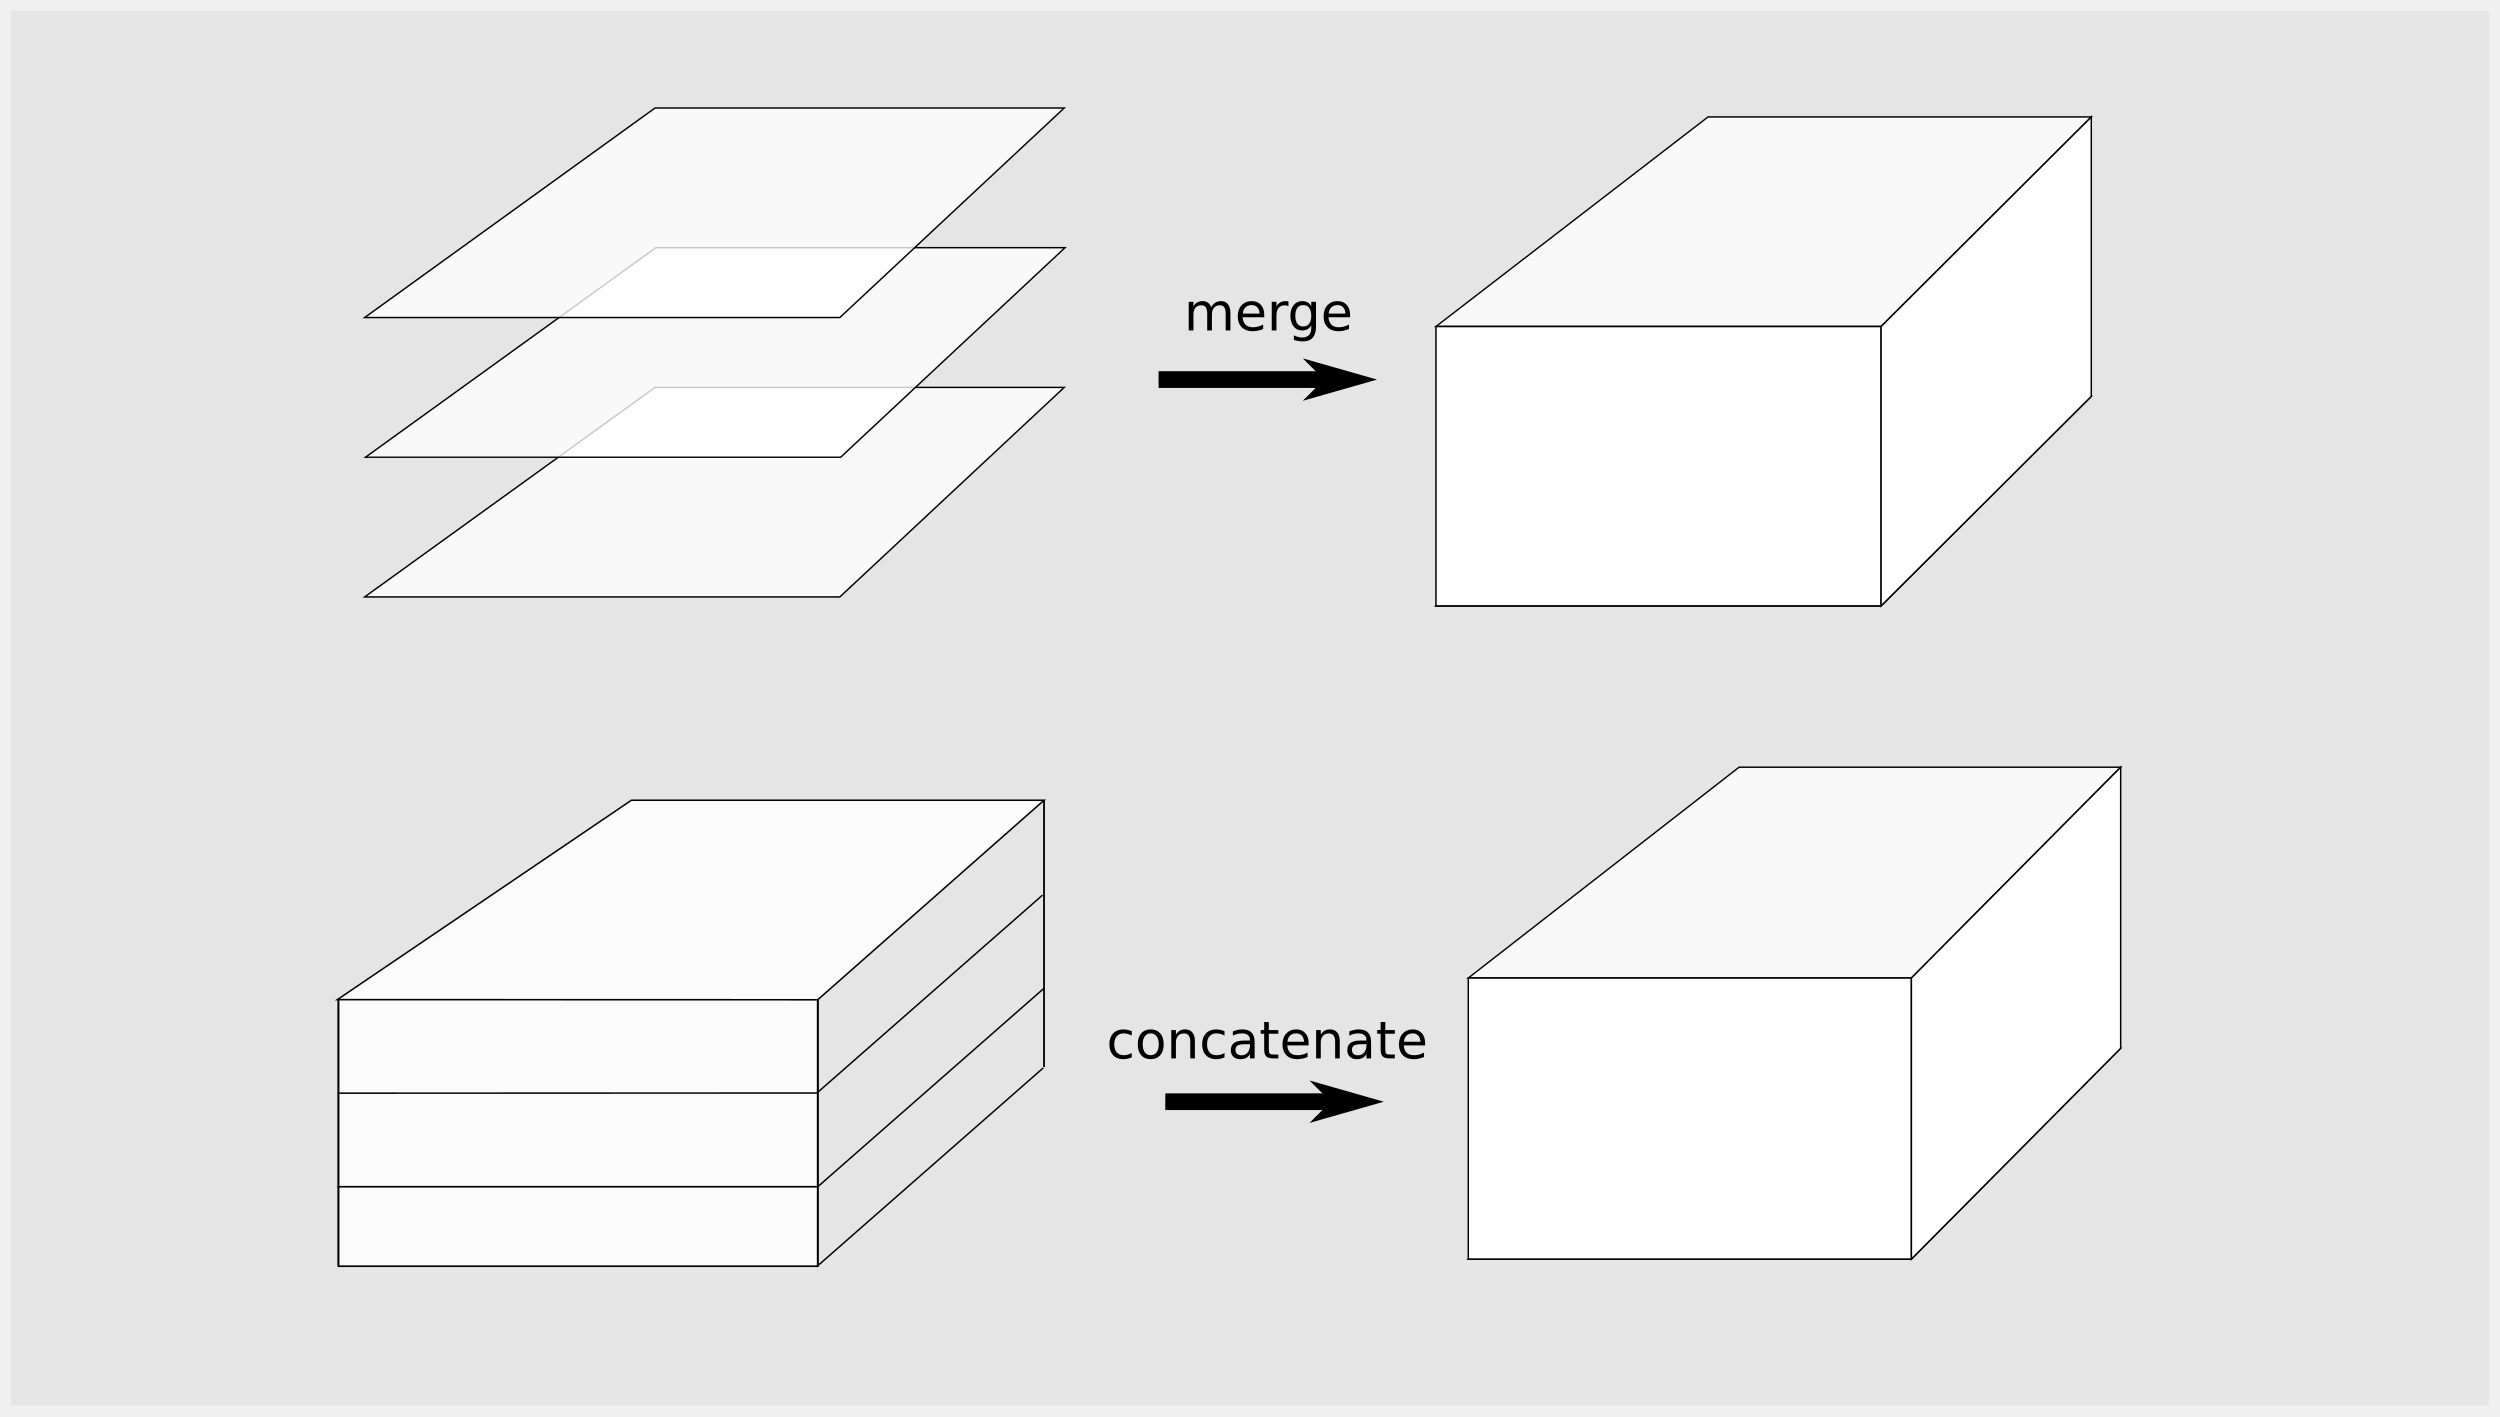
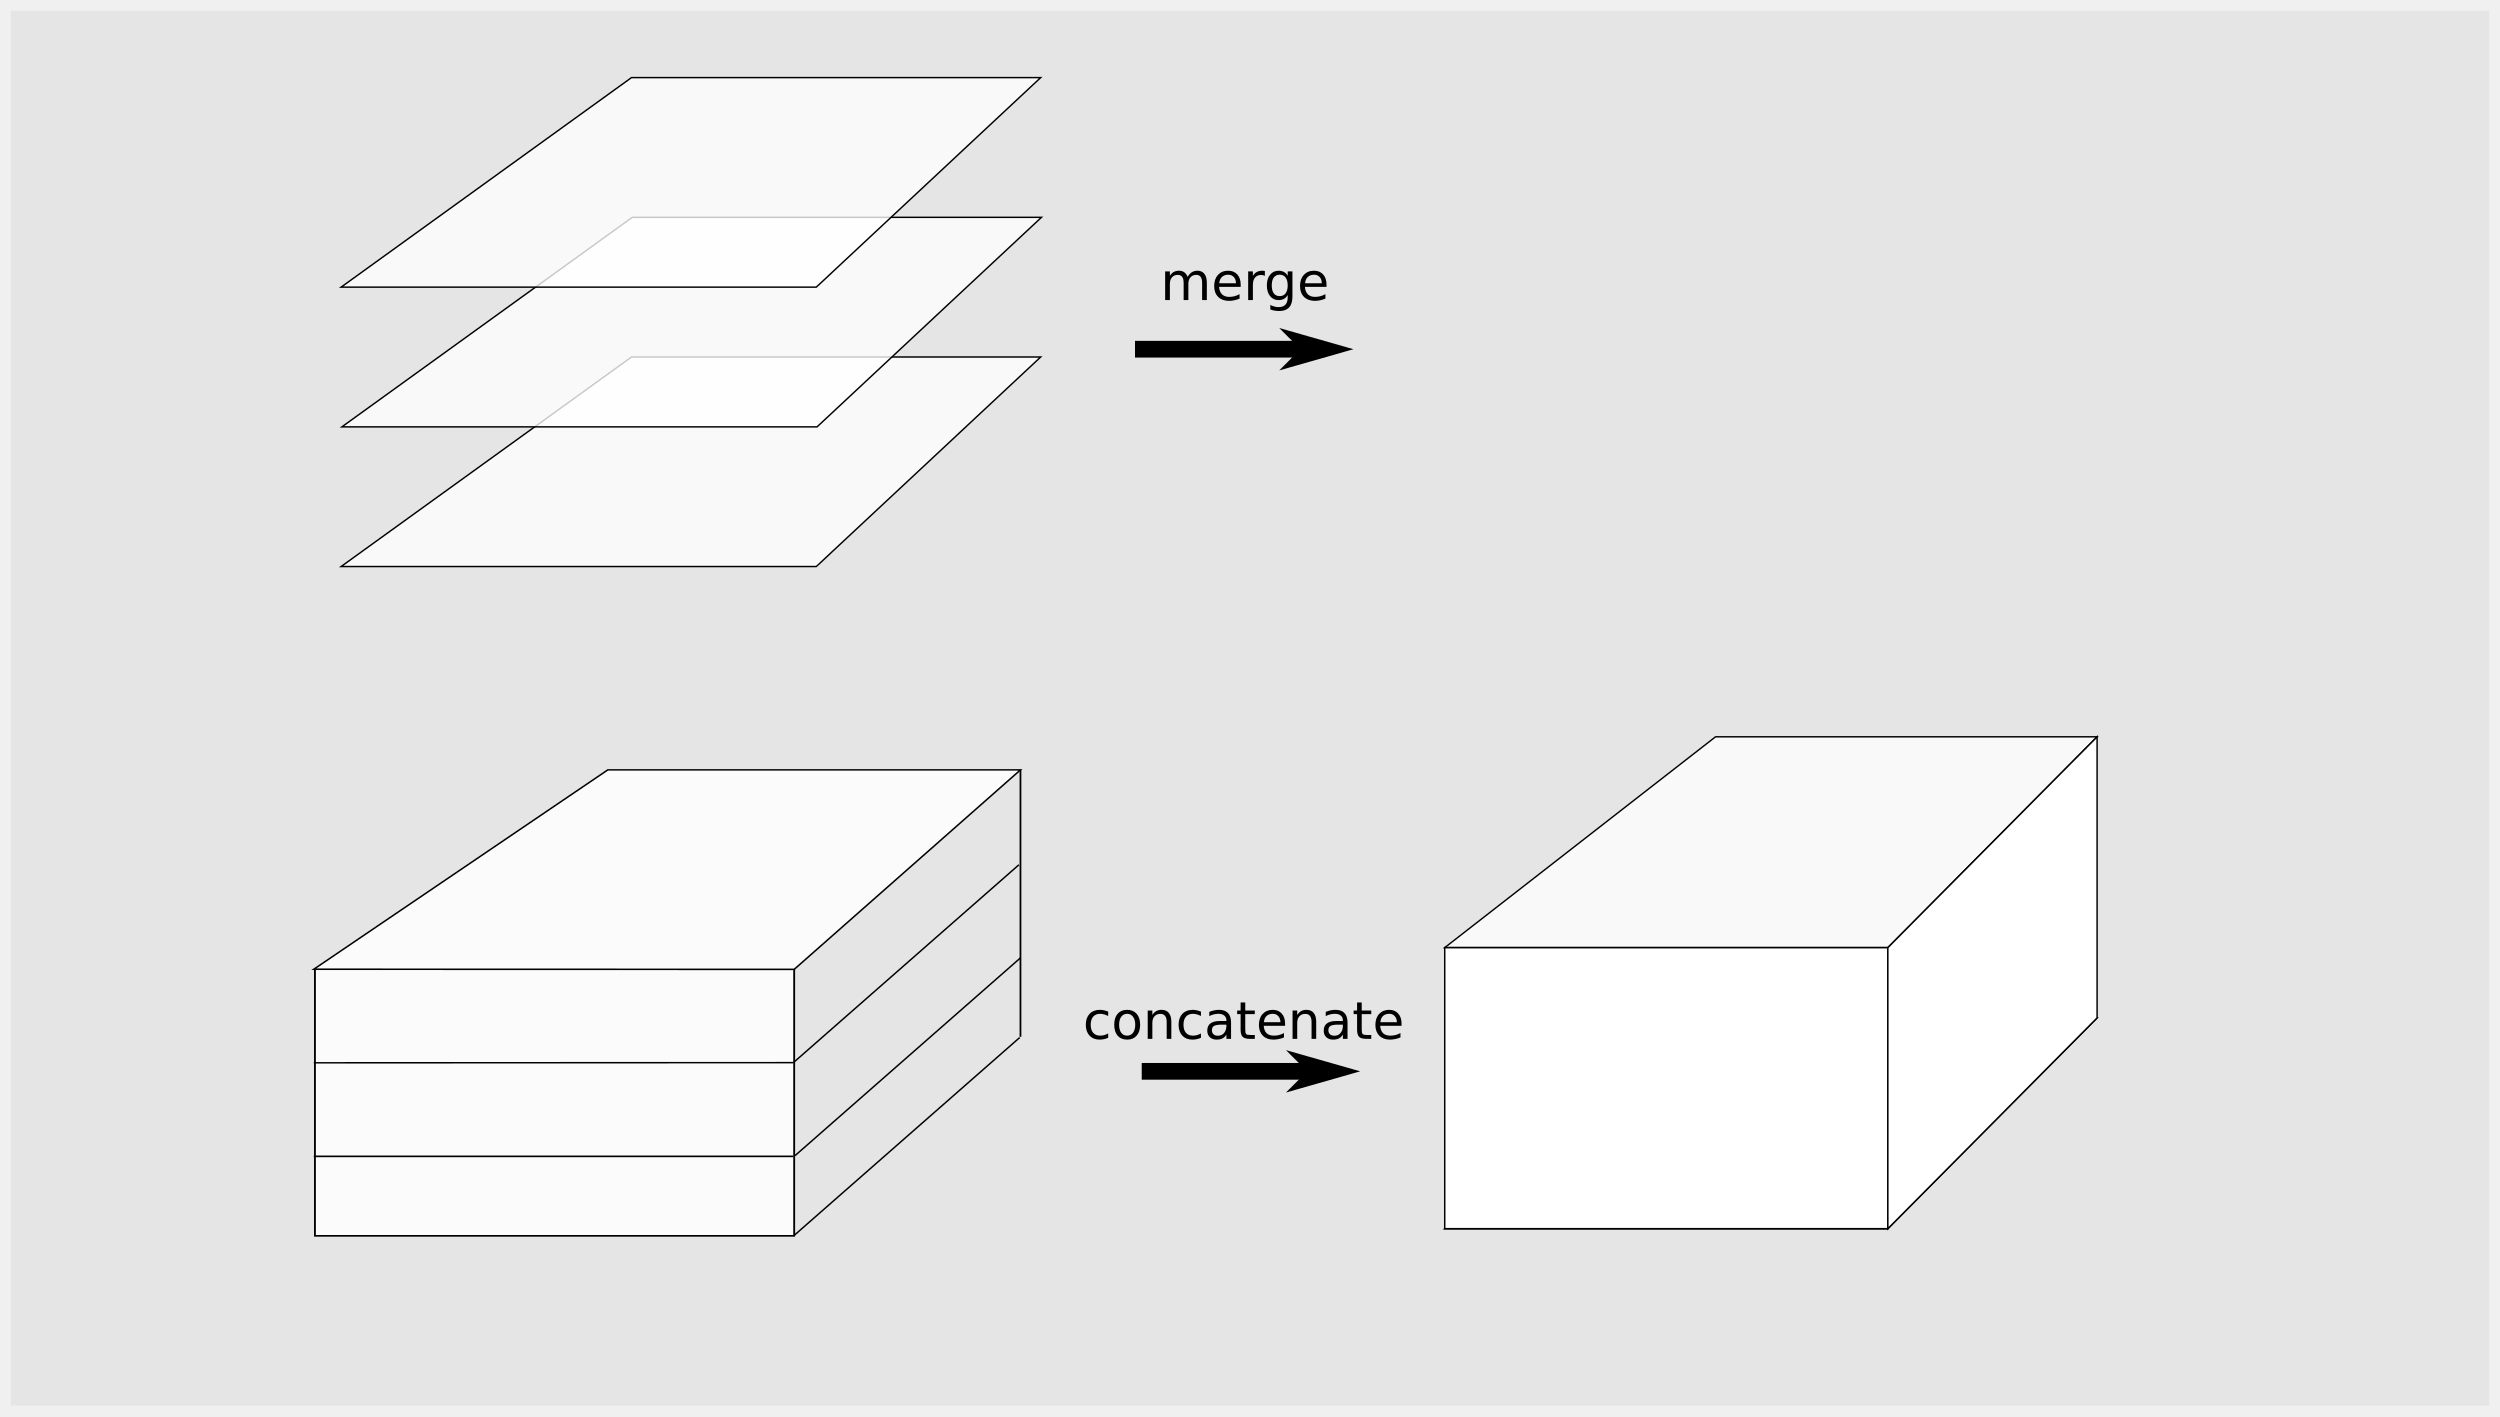
<svg xmlns="http://www.w3.org/2000/svg" width="462.205" height="261.858" id="svg3164" version="1.1">
  <defs id="defs3166">
    <marker orient="auto" refY="0" refX="0" id="Arrow1Send" style="overflow:visible">
      <path id="path4089" d="M 0,0 5,-5 -12.5,0 5,5 Z" style="fill-rule:evenodd;stroke:#000000;stroke-width:1pt;marker-start:none" transform="matrix(-0.2,0,0,-0.2,-1.2,0)" />
    </marker>
    <marker orient="auto" refY="0" refX="0" id="marker3121" style="overflow:visible">
      <path id="path3123" d="M 0,0 5,-5 -12.5,0 5,5 Z" style="fill-rule:evenodd;stroke:#000000;stroke-width:1pt;marker-start:none" transform="matrix(-0.2,0,0,-0.2,-1.2,0)" />
    </marker>
  </defs>
  <g id="layer2" transform="translate(4.357023,5.615632)">
    <rect style="opacity:1;fill:#e5e5e5;fill-opacity:1" id="rect955" width="458.205" height="257.858" x="-2.357" y="-3.616" />
  </g>
-   <g id="layer1" transform="translate(4.357023,-796.7465)">
+   <g id="layer1" transform="translate(0,-802.3622)">
+     <path style="fill:#ffffff;fill-opacity:0.784;stroke:#000000;stroke-width:0.27px;stroke-linecap:butt;stroke-linejoin:miter;stroke-opacity:1" d="m 63.06,907.109 53.688,-38.742 h 75.651 L 150.913,907.109 Z" id="path4943" />
+     <path style="fill:#ffffff;fill-opacity:0.784;stroke:#000000;stroke-width:0.27px;stroke-linecap:butt;stroke-linejoin:miter;stroke-opacity:1" d="m 63.209,881.281 53.688,-38.742 h 75.651 l -41.486,38.742 z" id="path4943-7" />
+     <path style="fill:#ffffff;fill-opacity:0.784;stroke:#000000;stroke-width:0.27px;stroke-linecap:butt;stroke-linejoin:miter;stroke-opacity:1" d="M 63.06,855.453 116.748,816.711 h 75.651 l -41.486,38.742 z" id="path4943-92" />
    <g id="g923">
-       <path id="path4943" d="m 63.06,907.109 53.688,-38.742 h 75.651 L 150.913,907.109 Z" style="fill:#ffffff;fill-opacity:0.784;stroke:#000000;stroke-width:0.27px;stroke-linecap:butt;stroke-linejoin:miter;stroke-opacity:1" />
-       <path id="path4943-7" d="m 63.209,881.281 53.688,-38.742 h 75.651 l -41.486,38.742 z" style="fill:#ffffff;fill-opacity:0.784;stroke:#000000;stroke-width:0.27px;stroke-linecap:butt;stroke-linejoin:miter;stroke-opacity:1" />
-       <path id="path4943-92" d="M 63.06,855.453 116.748,816.711 h 75.651 l -41.486,38.742 z" style="fill:#ffffff;fill-opacity:0.784;stroke:#000000;stroke-width:0.27px;stroke-linecap:butt;stroke-linejoin:miter;stroke-opacity:1" />
-       <g transform="matrix(0.5134817,0,0,0.5491616,44.87086,779.9258)" id="g4886">
-         <path style="fill:#ffffff;fill-opacity:0.784;stroke:#000000;stroke-width:0.492px;stroke-linecap:butt;stroke-linejoin:miter;stroke-opacity:1" d="m 421.158,234.615 97.942,-70.549 h 138.009 l -75.683,70.549 z" id="path4943-2" />
-         <path style="fill:#ffffff;fill-opacity:0.784;stroke:#000000;stroke-width:0.492px;stroke-linecap:butt;stroke-linejoin:miter;stroke-opacity:1" d="M 421.158,140.549 519.1,70 h 138.009 l -75.683,70.549 z" id="path4943-5" />
-         <path style="fill:#ffffff;fill-opacity:1;stroke:#000000;stroke-width:0.532px;stroke-linecap:butt;stroke-linejoin:miter;stroke-opacity:1" d="m 421.158,140.549 v 94.066 h 160.269 v -94.066 z" id="path5224" />
-         <path style="fill:#ffffff;fill-opacity:1;stroke:#000000;stroke-width:0.532px;stroke-linecap:butt;stroke-linejoin:miter;stroke-opacity:1" d="m 581.427,234.615 75.683,-70.549 V 70 l -75.683,70.549 z" id="path5228" />
-       </g>
-       <path id="path4533" d="m 209.843,866.924 h 34.872 v 0" style="fill:none;stroke:#000000;stroke-width:3.09;stroke-linecap:butt;stroke-linejoin:miter;stroke-miterlimit:4;stroke-dasharray:none;stroke-opacity:1;marker-end:url(#Arrow1Send)" />
-       <text transform="scale(0.9984682,1.001534)" id="text4739" y="856.53" x="214.87" style="font-style:normal;font-weight:normal;line-height:0%;font-family:'Bitstream Vera Sans';fill:#000000;fill-opacity:1;stroke:none" xml:space="preserve">
-         <tspan style="font-size:9.671px;line-height:1.25" y="856.53" x="214.87" id="tspan4741">merge</tspan>
-       </text>
-       <g id="g4886-5" transform="matrix(0.511172,0,0,0.5524666,51.8188,899.9134)">
-         <path style="fill:#ffffff;fill-opacity:0.784;stroke:#000000;stroke-width:0.492px;stroke-linecap:butt;stroke-linejoin:miter;stroke-opacity:1" d="m 421.158,234.615 97.942,-70.549 h 138.009 l -75.683,70.549 z" id="path4943-2-2" />
-         <path style="fill:#ffffff;fill-opacity:0.784;stroke:#000000;stroke-width:0.492px;stroke-linecap:butt;stroke-linejoin:miter;stroke-opacity:1" d="M 421.158,140.549 519.1,70 h 138.009 l -75.683,70.549 z" id="path4943-5-1" />
-         <path style="fill:#ffffff;fill-opacity:1;stroke:#000000;stroke-width:0.532px;stroke-linecap:butt;stroke-linejoin:miter;stroke-opacity:1" d="m 421.158,140.549 v 94.066 h 160.269 v -94.066 z" id="path5224-5" />
-         <path style="fill:#ffffff;fill-opacity:1;stroke:#000000;stroke-width:0.532px;stroke-linecap:butt;stroke-linejoin:miter;stroke-opacity:1" d="m 581.427,234.615 75.683,-70.549 V 70 l -75.683,70.549 z" id="path5228-9" />
-       </g>
-       <path id="path4533-6" d="m 211.085,1000.432 h 34.872 v 0" style="fill:none;stroke:#000000;stroke-width:3.09;stroke-linecap:butt;stroke-linejoin:miter;stroke-miterlimit:4;stroke-dasharray:none;stroke-opacity:1;marker-end:url(#Arrow1Send)" />
-       <text transform="scale(0.9984682,1.001534)" id="text4739-5" y="990.909" x="200.524" style="font-style:normal;font-weight:normal;line-height:0%;font-family:'Bitstream Vera Sans';fill:#000000;fill-opacity:1;stroke:none" xml:space="preserve">
-         <tspan style="font-size:9.568px;line-height:1.25;text-align:start;text-anchor:start" y="990.909" x="200.524" id="tspan4741-9">concatenate</tspan>
-       </text>
-       <g transform="matrix(1.095556,0,0,1.032971,-47.1992,578.2537)" id="g5233">
-         <path style="fill:#ffffff;fill-opacity:0.847;stroke:#000000;stroke-width:0.301px;stroke-linecap:butt;stroke-linejoin:miter;stroke-opacity:1" d="m 215.292,354.746 v 47.772" id="path4018-7-3" />
-         <path style="fill:#ffffff;fill-opacity:0;stroke:#000000;stroke-width:0.3px;stroke-linecap:butt;stroke-linejoin:miter;stroke-opacity:1" d="M 177.103,438.065 V 390.454 H 96.232 v 47.611" id="path4018" />
-         <path style="fill:#ffffff;fill-opacity:0.847;stroke:#000000;stroke-width:0.301px;stroke-linecap:butt;stroke-linejoin:miter;stroke-opacity:1" d="m 177.103,390.374 v 47.772 H 96.232 v -47.772" id="path4018-7" />
-         <path style="fill:#ffffff;fill-opacity:0.847;stroke:#000000;stroke-width:0.271px;stroke-linecap:butt;stroke-linejoin:miter;stroke-opacity:1" d="m 96.04,390.43 81.064,0.025 38.189,-35.708 h -69.639 l -49.614,35.683 v 3e-5 z" id="path3130" />
-         <path style="fill:none;stroke:#000000;stroke-width:0.261px;stroke-linecap:butt;stroke-linejoin:miter;stroke-opacity:1" d="m 176.966,407.148 38.063,-35.413" id="path3150" />
-         <path style="fill:none;stroke:#000000;stroke-width:0.301px;stroke-linecap:butt;stroke-linejoin:miter;stroke-opacity:1" d="M 176.967,423.922 H 96.04" id="path4022" />
-         <path style="fill:none;stroke:#000000;stroke-width:0.269px;stroke-linecap:butt;stroke-linejoin:miter;stroke-opacity:1" d="M 176.966,407.148 96.039,407.175" id="path4026" />
-         <path style="fill:none;stroke:#000000;stroke-width:0.261px;stroke-linecap:butt;stroke-linejoin:miter;stroke-opacity:1" d="m 177.248,423.791 38.063,-35.413" id="path3150-0" />
-         <path style="fill:none;stroke:#000000;stroke-width:0.261px;stroke-linecap:butt;stroke-linejoin:miter;stroke-opacity:1" d="m 177.103,438.065 38.063,-35.413" id="path3150-0-9" />
-       </g>
+       <path id="path4943-2" d="m 421.158,234.615 97.942,-70.549 h 138.009 l -75.683,70.549 z" style="fill:#ffffff;fill-opacity:0.784;stroke:#000000;stroke-width:0.492px;stroke-linecap:butt;stroke-linejoin:miter;stroke-opacity:1" />
+       <path id="path4943-5" d="M 421.158,140.549 519.1,70 h 138.009 l -75.683,70.549 z" style="fill:#ffffff;fill-opacity:0.784;stroke:#000000;stroke-width:0.492px;stroke-linecap:butt;stroke-linejoin:miter;stroke-opacity:1" />
+       <path id="path5224" d="m 421.158,140.549 v 94.066 h 160.269 v -94.066 z" style="fill:#ffffff;fill-opacity:1;stroke:#000000;stroke-width:0.532px;stroke-linecap:butt;stroke-linejoin:miter;stroke-opacity:1" />
+       <path id="path5228" d="m 581.427,234.615 75.683,-70.549 V 70 l -75.683,70.549 z" style="fill:#ffffff;fill-opacity:1;stroke:#000000;stroke-width:0.532px;stroke-linecap:butt;stroke-linejoin:miter;stroke-opacity:1" />
+     </g>
+     <path style="fill:none;stroke:#000000;stroke-width:3.09;stroke-linecap:butt;stroke-linejoin:miter;stroke-miterlimit:4;stroke-opacity:1;stroke-dasharray:none;marker-end:url(#Arrow1Send)" d="m 209.843,866.924 h 34.872 v 0" id="path4533" />
+     <text xml:space="preserve" style="font-style:normal;font-weight:normal;line-height:0%;font-family:'Bitstream Vera Sans';fill:#000000;fill-opacity:1;stroke:none" x="214.87" y="856.53" id="text4739" transform="scale(0.9984682,1.001534)">
+       <tspan id="tspan4741" x="214.87" y="856.53" style="font-size:9.671px;line-height:1.25">merge</tspan>
+     </text>
+     <g transform="matrix(0.511172,0,0,0.5524666,51.8188,899.9134)" id="g4886-5">
+       <path id="path4943-2-2" d="m 421.158,234.615 97.942,-70.549 h 138.009 l -75.683,70.549 z" style="fill:#ffffff;fill-opacity:0.784;stroke:#000000;stroke-width:0.492px;stroke-linecap:butt;stroke-linejoin:miter;stroke-opacity:1" />
+       <path id="path4943-5-1" d="M 421.158,140.549 519.1,70 h 138.009 l -75.683,70.549 z" style="fill:#ffffff;fill-opacity:0.784;stroke:#000000;stroke-width:0.492px;stroke-linecap:butt;stroke-linejoin:miter;stroke-opacity:1" />
+       <path id="path5224-5" d="m 421.158,140.549 v 94.066 h 160.269 v -94.066 z" style="fill:#ffffff;fill-opacity:1;stroke:#000000;stroke-width:0.532px;stroke-linecap:butt;stroke-linejoin:miter;stroke-opacity:1" />
+       <path id="path5228-9" d="m 581.427,234.615 75.683,-70.549 V 70 l -75.683,70.549 z" style="fill:#ffffff;fill-opacity:1;stroke:#000000;stroke-width:0.532px;stroke-linecap:butt;stroke-linejoin:miter;stroke-opacity:1" />
+     </g>
+     <path style="fill:none;stroke:#000000;stroke-width:3.09;stroke-linecap:butt;stroke-linejoin:miter;stroke-miterlimit:4;stroke-opacity:1;stroke-dasharray:none;marker-end:url(#Arrow1Send)" d="m 211.085,1000.432 h 34.872 v 0" id="path4533-6" />
+     <text xml:space="preserve" style="font-style:normal;font-weight:normal;line-height:0%;font-family:'Bitstream Vera Sans';fill:#000000;fill-opacity:1;stroke:none" x="200.524" y="992.905" id="text4739-5" transform="scale(0.9984682,1.001534)">
+       <tspan id="tspan4741-9" x="200.524" y="992.905" style="font-size:9.568px;line-height:1.25;text-align:start;text-anchor:start">concatenate</tspan>
+     </text>
+     <g id="g5233" transform="matrix(1.095556,0,0,1.032971,-47.1992,578.2537)">
+       <path id="path4018-7-3" d="m 215.292,354.746 v 47.772" style="fill:#ffffff;fill-opacity:0.847;stroke:#000000;stroke-width:0.301px;stroke-linecap:butt;stroke-linejoin:miter;stroke-opacity:1" />
+       <path id="path4018" d="M 177.103,438.065 V 390.454 H 96.232 v 47.611" style="fill:#ffffff;fill-opacity:0;stroke:#000000;stroke-width:0.3px;stroke-linecap:butt;stroke-linejoin:miter;stroke-opacity:1" />
+       <path id="path4018-7" d="m 177.103,390.374 v 47.772 H 96.232 v -47.772" style="fill:#ffffff;fill-opacity:0.847;stroke:#000000;stroke-width:0.301px;stroke-linecap:butt;stroke-linejoin:miter;stroke-opacity:1" />
+       <path id="path3130" d="m 96.04,390.43 81.064,0.025 38.189,-35.708 h -69.639 l -49.614,35.683 v 3e-5 z" style="fill:#ffffff;fill-opacity:0.847;stroke:#000000;stroke-width:0.271px;stroke-linecap:butt;stroke-linejoin:miter;stroke-opacity:1" />
+       <path id="path3150" d="m 176.966,407.148 38.063,-35.413" style="fill:none;stroke:#000000;stroke-width:0.261px;stroke-linecap:butt;stroke-linejoin:miter;stroke-opacity:1" />
+       <path id="path4022" d="M 176.967,423.922 H 96.04" style="fill:none;stroke:#000000;stroke-width:0.301px;stroke-linecap:butt;stroke-linejoin:miter;stroke-opacity:1" />
+       <path id="path4026" d="M 176.966,407.148 96.039,407.175" style="fill:none;stroke:#000000;stroke-width:0.269px;stroke-linecap:butt;stroke-linejoin:miter;stroke-opacity:1" />
+       <path id="path3150-0" d="m 177.248,423.791 38.063,-35.413" style="fill:none;stroke:#000000;stroke-width:0.261px;stroke-linecap:butt;stroke-linejoin:miter;stroke-opacity:1" />
+       <path id="path3150-0-9" d="m 177.103,438.065 38.063,-35.413" style="fill:none;stroke:#000000;stroke-width:0.261px;stroke-linecap:butt;stroke-linejoin:miter;stroke-opacity:1" />
    </g>
  </g>
</svg>
